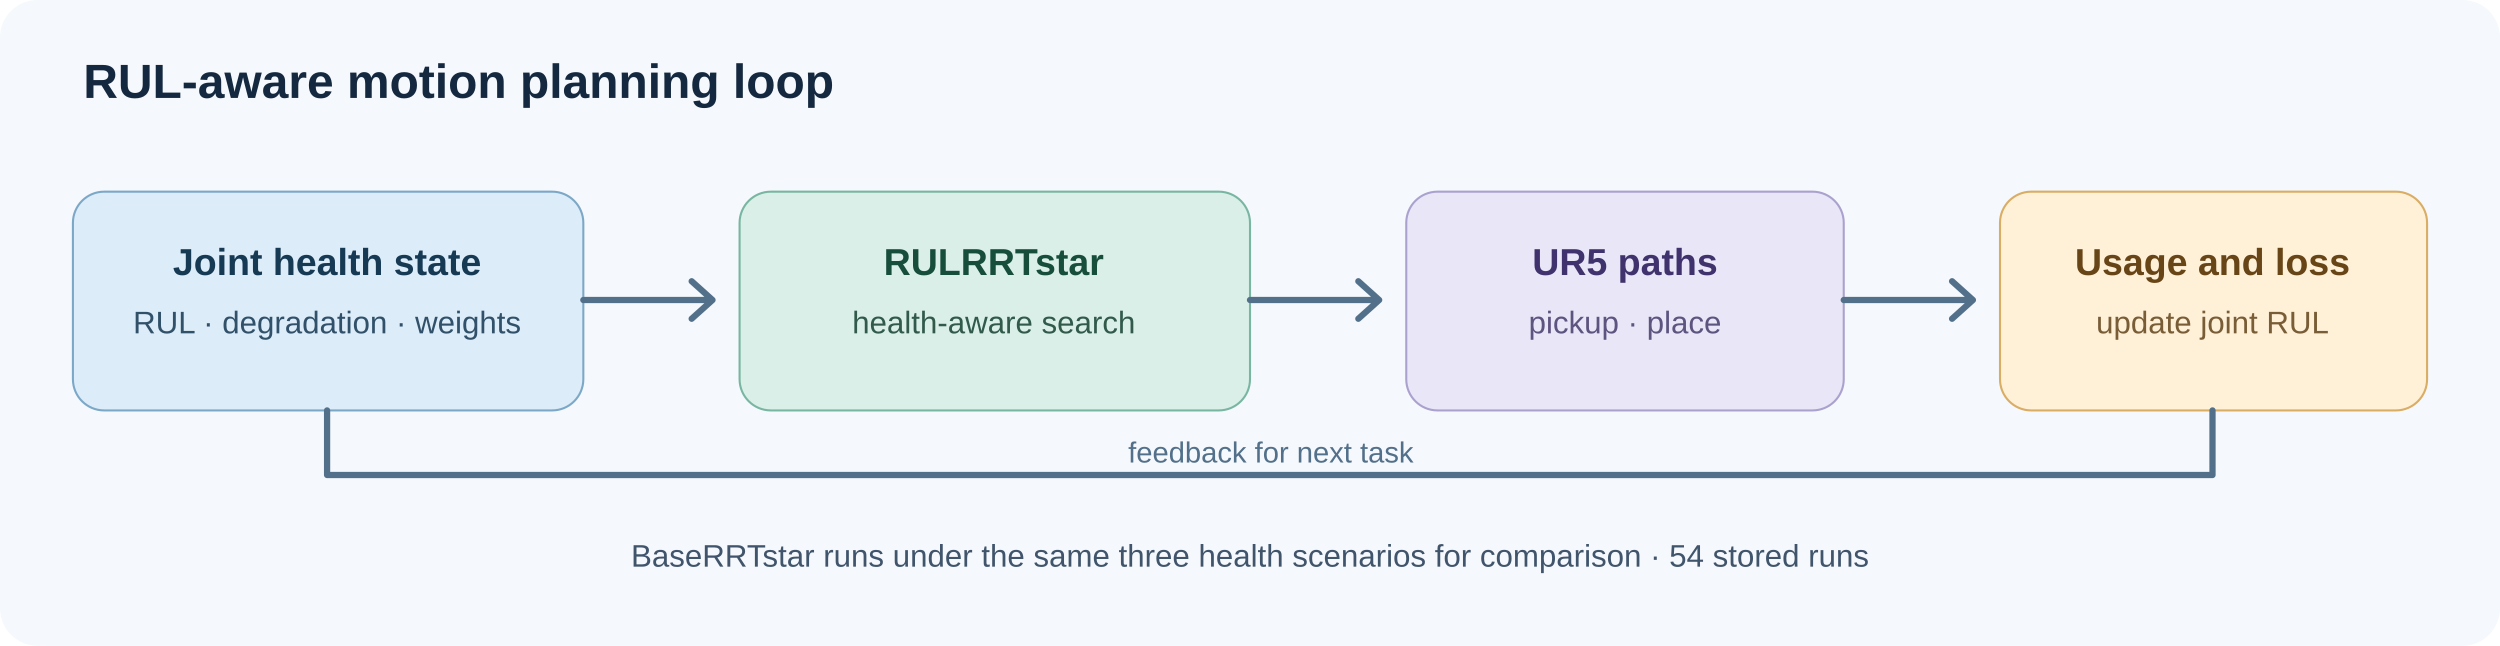
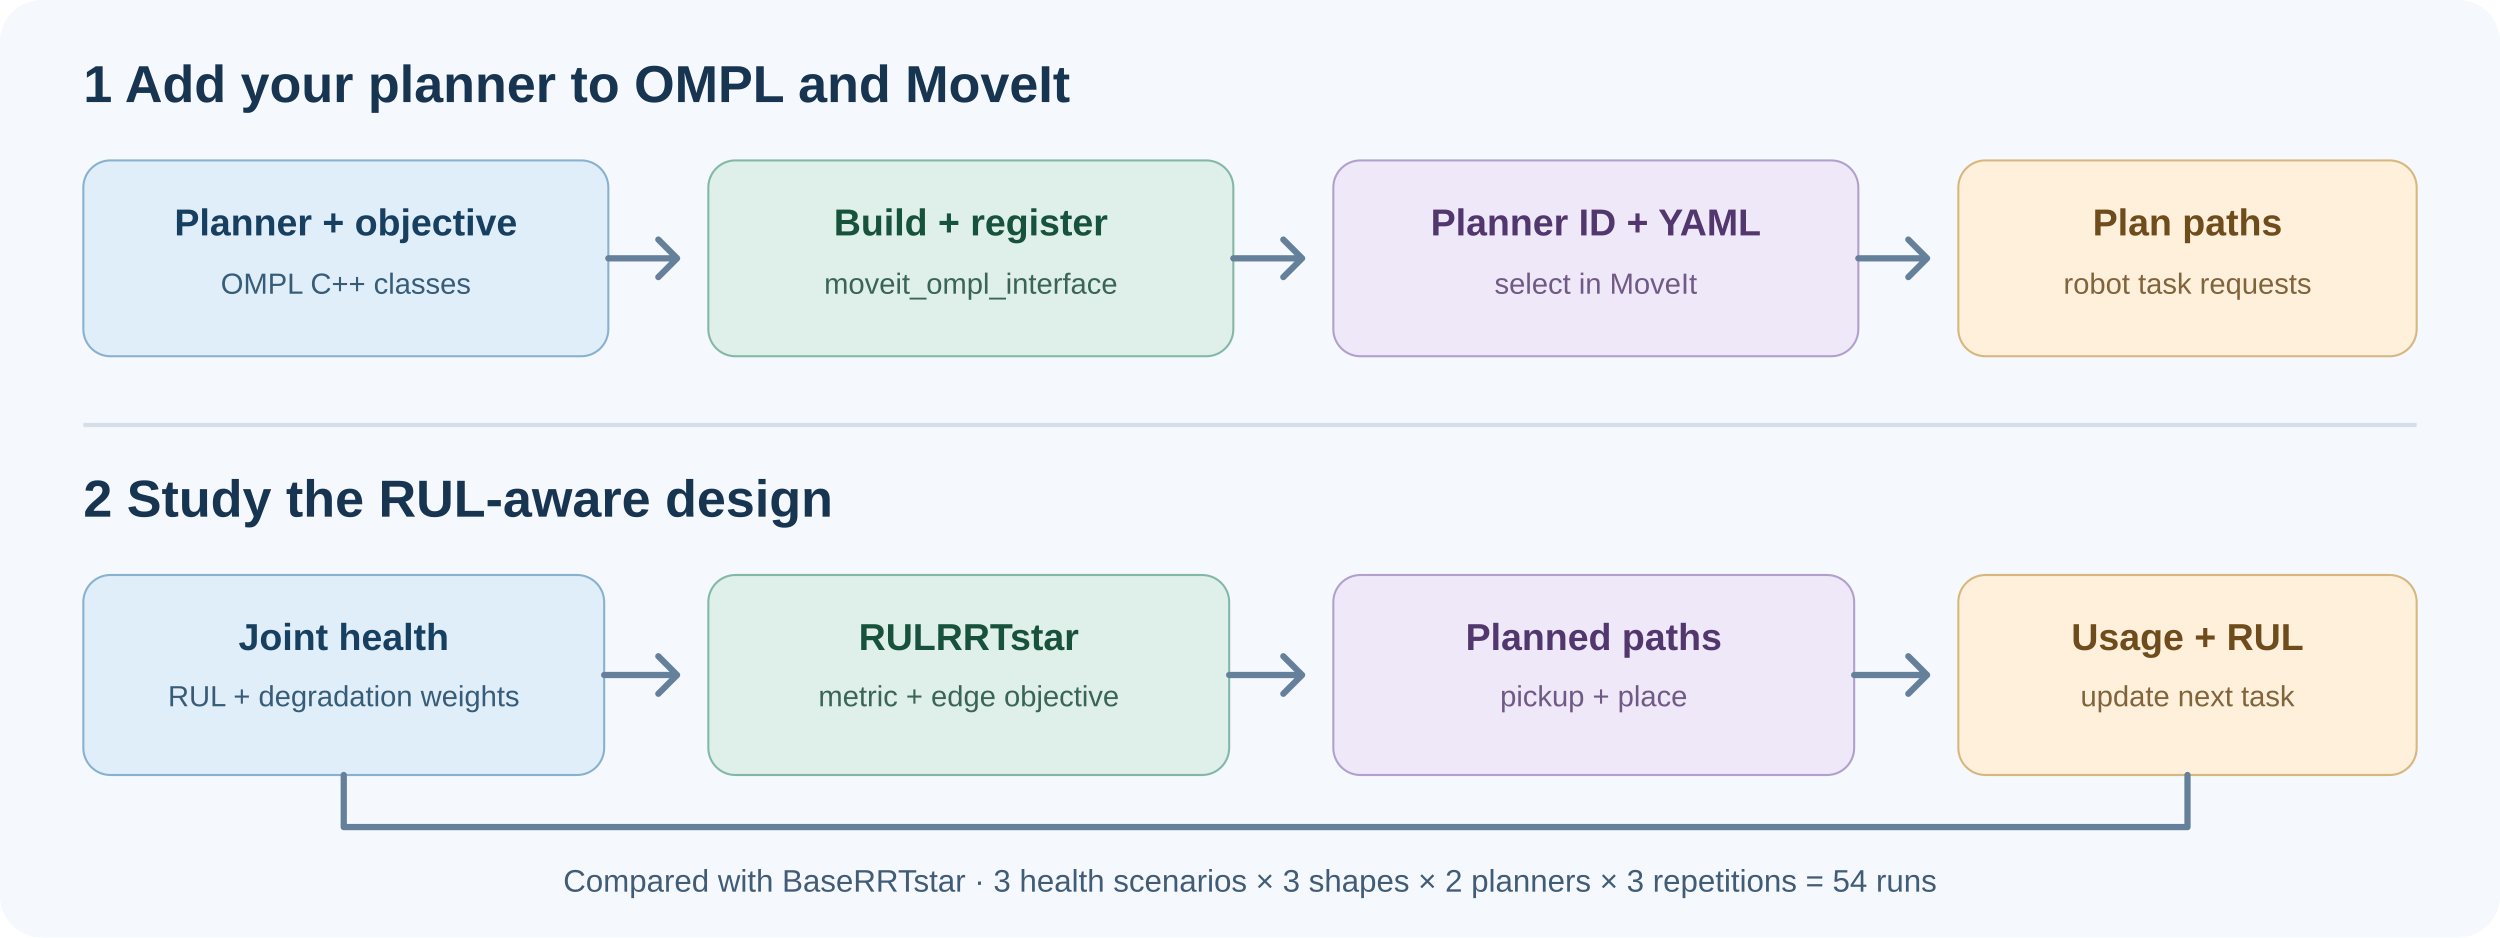
- <svg xmlns="http://www.w3.org/2000/svg" width="1200" height="310" viewBox="0 0 1200 310" role="img" aria-labelledby="title desc">
-   <rect width="1200" height="310" rx="18" fill="#f5f8fc" />
-   <text x="40" y="47" font-family="Arial,sans-serif" font-size="23" font-weight="bold" fill="#14283f">RUL-aware motion planning loop</text>
+ <svg xmlns="http://www.w3.org/2000/svg" width="1200" height="450" viewBox="0 0 1200 450" role="img" aria-labelledby="title desc">
+   <rect width="1200" height="450" rx="20" fill="#f5f8fc" />
+   <text x="40" y="49" font-family="Arial,sans-serif" font-size="25" font-weight="bold" fill="#173451">1  Add your planner to OMPL and MoveIt</text>
  <g font-family="Arial,sans-serif" text-anchor="middle">
-     <rect x="35" y="92" width="245" height="105" rx="15" fill="#dcecf8" stroke="#7ca8c8" />
-     <text x="157" y="132" font-size="18" font-weight="bold" fill="#163954">Joint health state</text>
-     <text x="157" y="160" font-size="15" fill="#31516a">RUL · degradation · weights</text>
-     <rect x="355" y="92" width="245" height="105" rx="15" fill="#d9efe8" stroke="#79b6a1" />
-     <text x="477" y="132" font-size="18" font-weight="bold" fill="#174d3b">RULRRTstar</text>
-     <text x="477" y="160" font-size="15" fill="#315a4b">health-aware search</text>
-     <rect x="675" y="92" width="210" height="105" rx="15" fill="#e8e6f7" stroke="#aaa1ce" />
-     <text x="780" y="132" font-size="18" font-weight="bold" fill="#40336d">UR5 paths</text>
-     <text x="780" y="160" font-size="15" fill="#5e5480">pickup · place</text>
-     <rect x="960" y="92" width="205" height="105" rx="15" fill="#fff0d8" stroke="#d9ad64" />
-     <text x="1062" y="132" font-size="18" font-weight="bold" fill="#684516">Usage and loss</text>
-     <text x="1062" y="160" font-size="15" fill="#785d36">update joint RUL</text>
-     <text x="600" y="272" font-size="15" fill="#40546b">BaseRRTstar runs under the same three health scenarios for comparison · 54 stored runs</text>
+     <rect x="40" y="77" width="252" height="94" rx="13" fill="#e0eefa" stroke="#88b1d0" />
+     <text x="166" y="113" font-size="18" font-weight="bold" fill="#173f60">Planner + objective</text>
+     <text x="166" y="141" font-size="14" fill="#375c78">OMPL C++ classes</text>
+     <rect x="340" y="77" width="252" height="94" rx="13" fill="#dfefe9" stroke="#84b8a6" />
+     <text x="466" y="113" font-size="18" font-weight="bold" fill="#17523d">Build + register</text>
+     <text x="466" y="141" font-size="14" fill="#3a6556">moveit_ompl_interface</text>
+     <rect x="640" y="77" width="252" height="94" rx="13" fill="#eee8f8" stroke="#b1a0cd" />
+     <text x="766" y="113" font-size="18" font-weight="bold" fill="#52376e">Planner ID + YAML</text>
+     <text x="766" y="141" font-size="14" fill="#705984">select in MoveIt</text>
+     <rect x="940" y="77" width="220" height="94" rx="13" fill="#fff0dc" stroke="#d7b77e" />
+     <text x="1050" y="113" font-size="18" font-weight="bold" fill="#6f4c1b">Plan paths</text>
+     <text x="1050" y="141" font-size="14" fill="#80643c">robot task requests</text>
  </g>
-   <g stroke="#52708a" stroke-width="3" fill="none" stroke-linecap="round" stroke-linejoin="round">
-     <path d="M280 144h62m-10-9 10 9-10 9M600 144h62m-10-9 10 9-10 9M885 144h62m-10-9 10 9-10 9" />
-     <path d="M1062 197v31H157v-31" />
+   <g stroke="#64809a" stroke-width="3" fill="none" stroke-linecap="round" stroke-linejoin="round">
+     <path d="M292 124h33m-9-9 9 9-9 9M592 124h33m-9-9 9 9-9 9M892 124h33m-9-9 9 9-9 9" />
  </g>
-   <text x="610" y="222" font-family="Arial,sans-serif" font-size="14" text-anchor="middle" fill="#52708a">feedback for next task</text>
+   <path d="M40 204h1120" stroke="#d4dfeb" stroke-width="2" />
+   <text x="40" y="248" font-family="Arial,sans-serif" font-size="25" font-weight="bold" fill="#173451">2  Study the RUL-aware design</text>
+   <g font-family="Arial,sans-serif" text-anchor="middle">
+     <rect x="40" y="276" width="250" height="96" rx="13" fill="#e0eefa" stroke="#88b1d0" />
+     <text x="165" y="312" font-size="18" font-weight="bold" fill="#173f60">Joint health</text>
+     <text x="165" y="339" font-size="14" fill="#375c78">RUL + degradation weights</text>
+     <rect x="340" y="276" width="250" height="96" rx="13" fill="#dfefe9" stroke="#84b8a6" />
+     <text x="465" y="312" font-size="18" font-weight="bold" fill="#17523d">RULRRTstar</text>
+     <text x="465" y="339" font-size="14" fill="#3a6556">metric + edge objective</text>
+     <rect x="640" y="276" width="250" height="96" rx="13" fill="#eee8f8" stroke="#b1a0cd" />
+     <text x="765" y="312" font-size="18" font-weight="bold" fill="#52376e">Planned paths</text>
+     <text x="765" y="339" font-size="14" fill="#705984">pickup + place</text>
+     <rect x="940" y="276" width="220" height="96" rx="13" fill="#fff0dc" stroke="#d7b77e" />
+     <text x="1050" y="312" font-size="18" font-weight="bold" fill="#6f4c1b">Usage + RUL</text>
+     <text x="1050" y="339" font-size="14" fill="#80643c">update next task</text>
+     <text x="600" y="428" font-size="15" fill="#405c76">Compared with BaseRRTstar · 3 health scenarios × 3 shapes × 2 planners × 3 repetitions = 54 runs</text>
+   </g>
+   <g stroke="#64809a" stroke-width="3" fill="none" stroke-linecap="round" stroke-linejoin="round">
+     <path d="M290 324h35m-9-9 9 9-9 9M590 324h35m-9-9 9 9-9 9M890 324h35m-9-9 9 9-9 9" />
+     <path d="M1050 372v25H165v-25" />
+   </g>
</svg>
